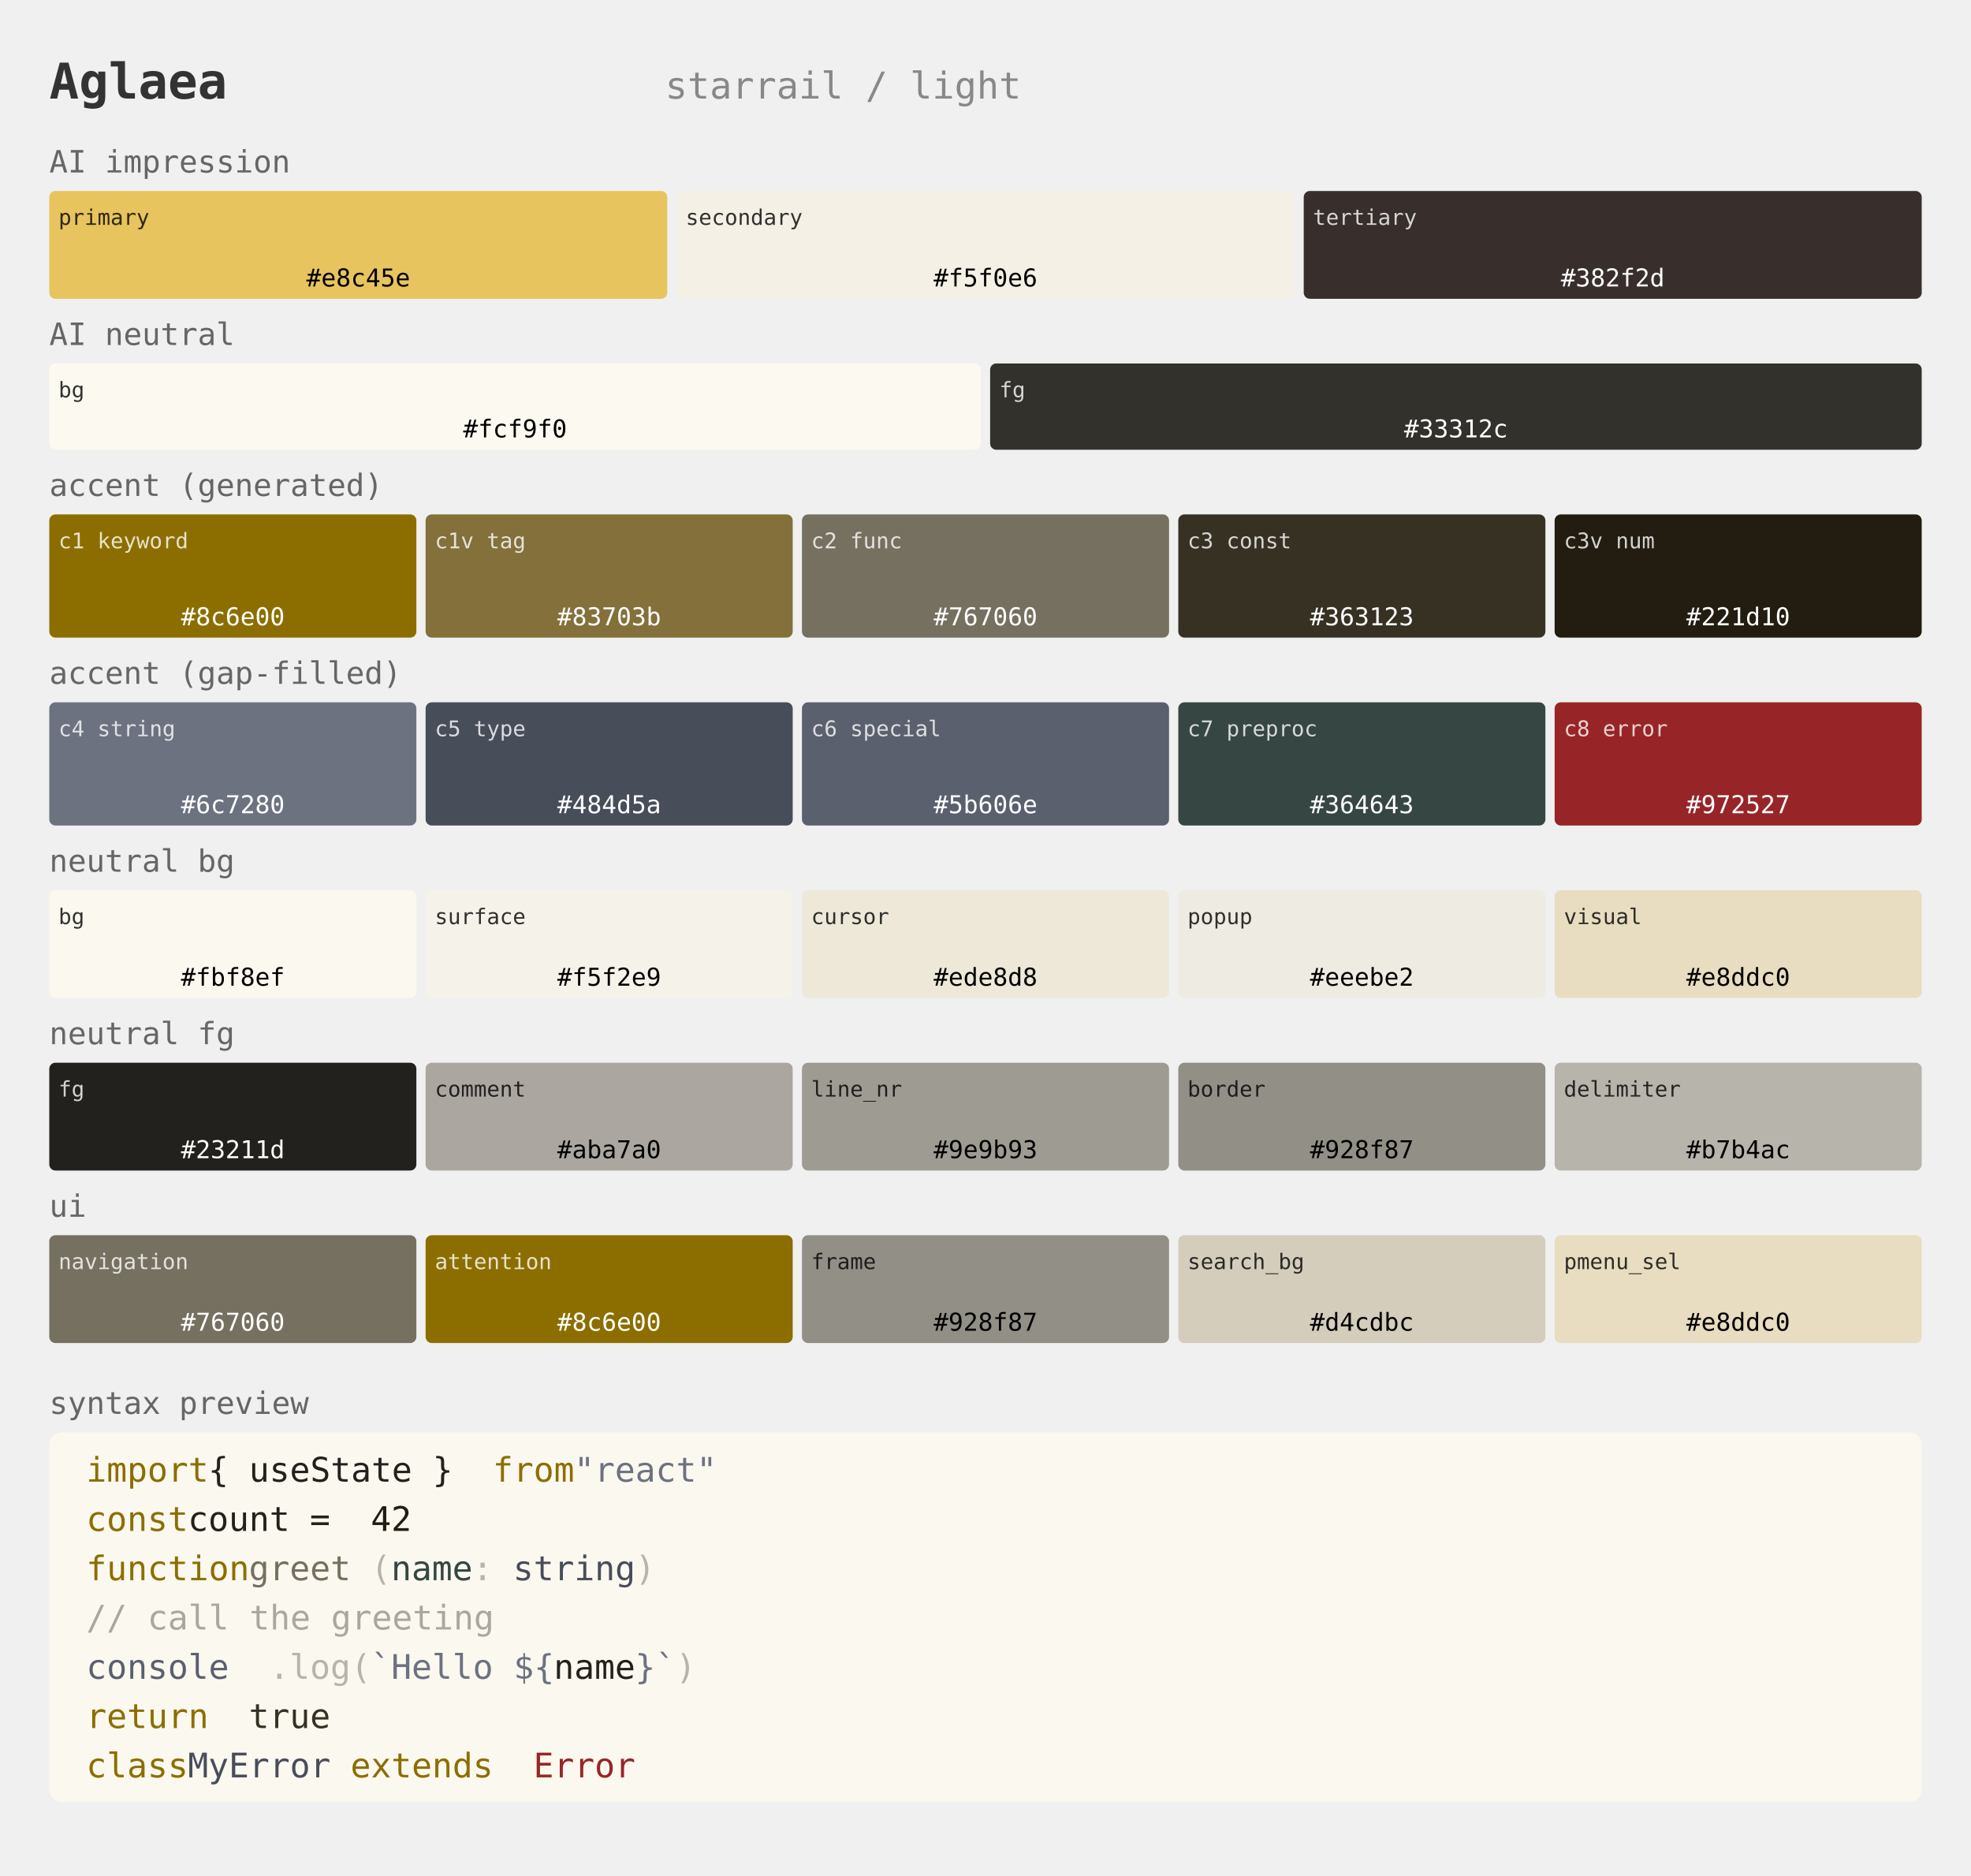
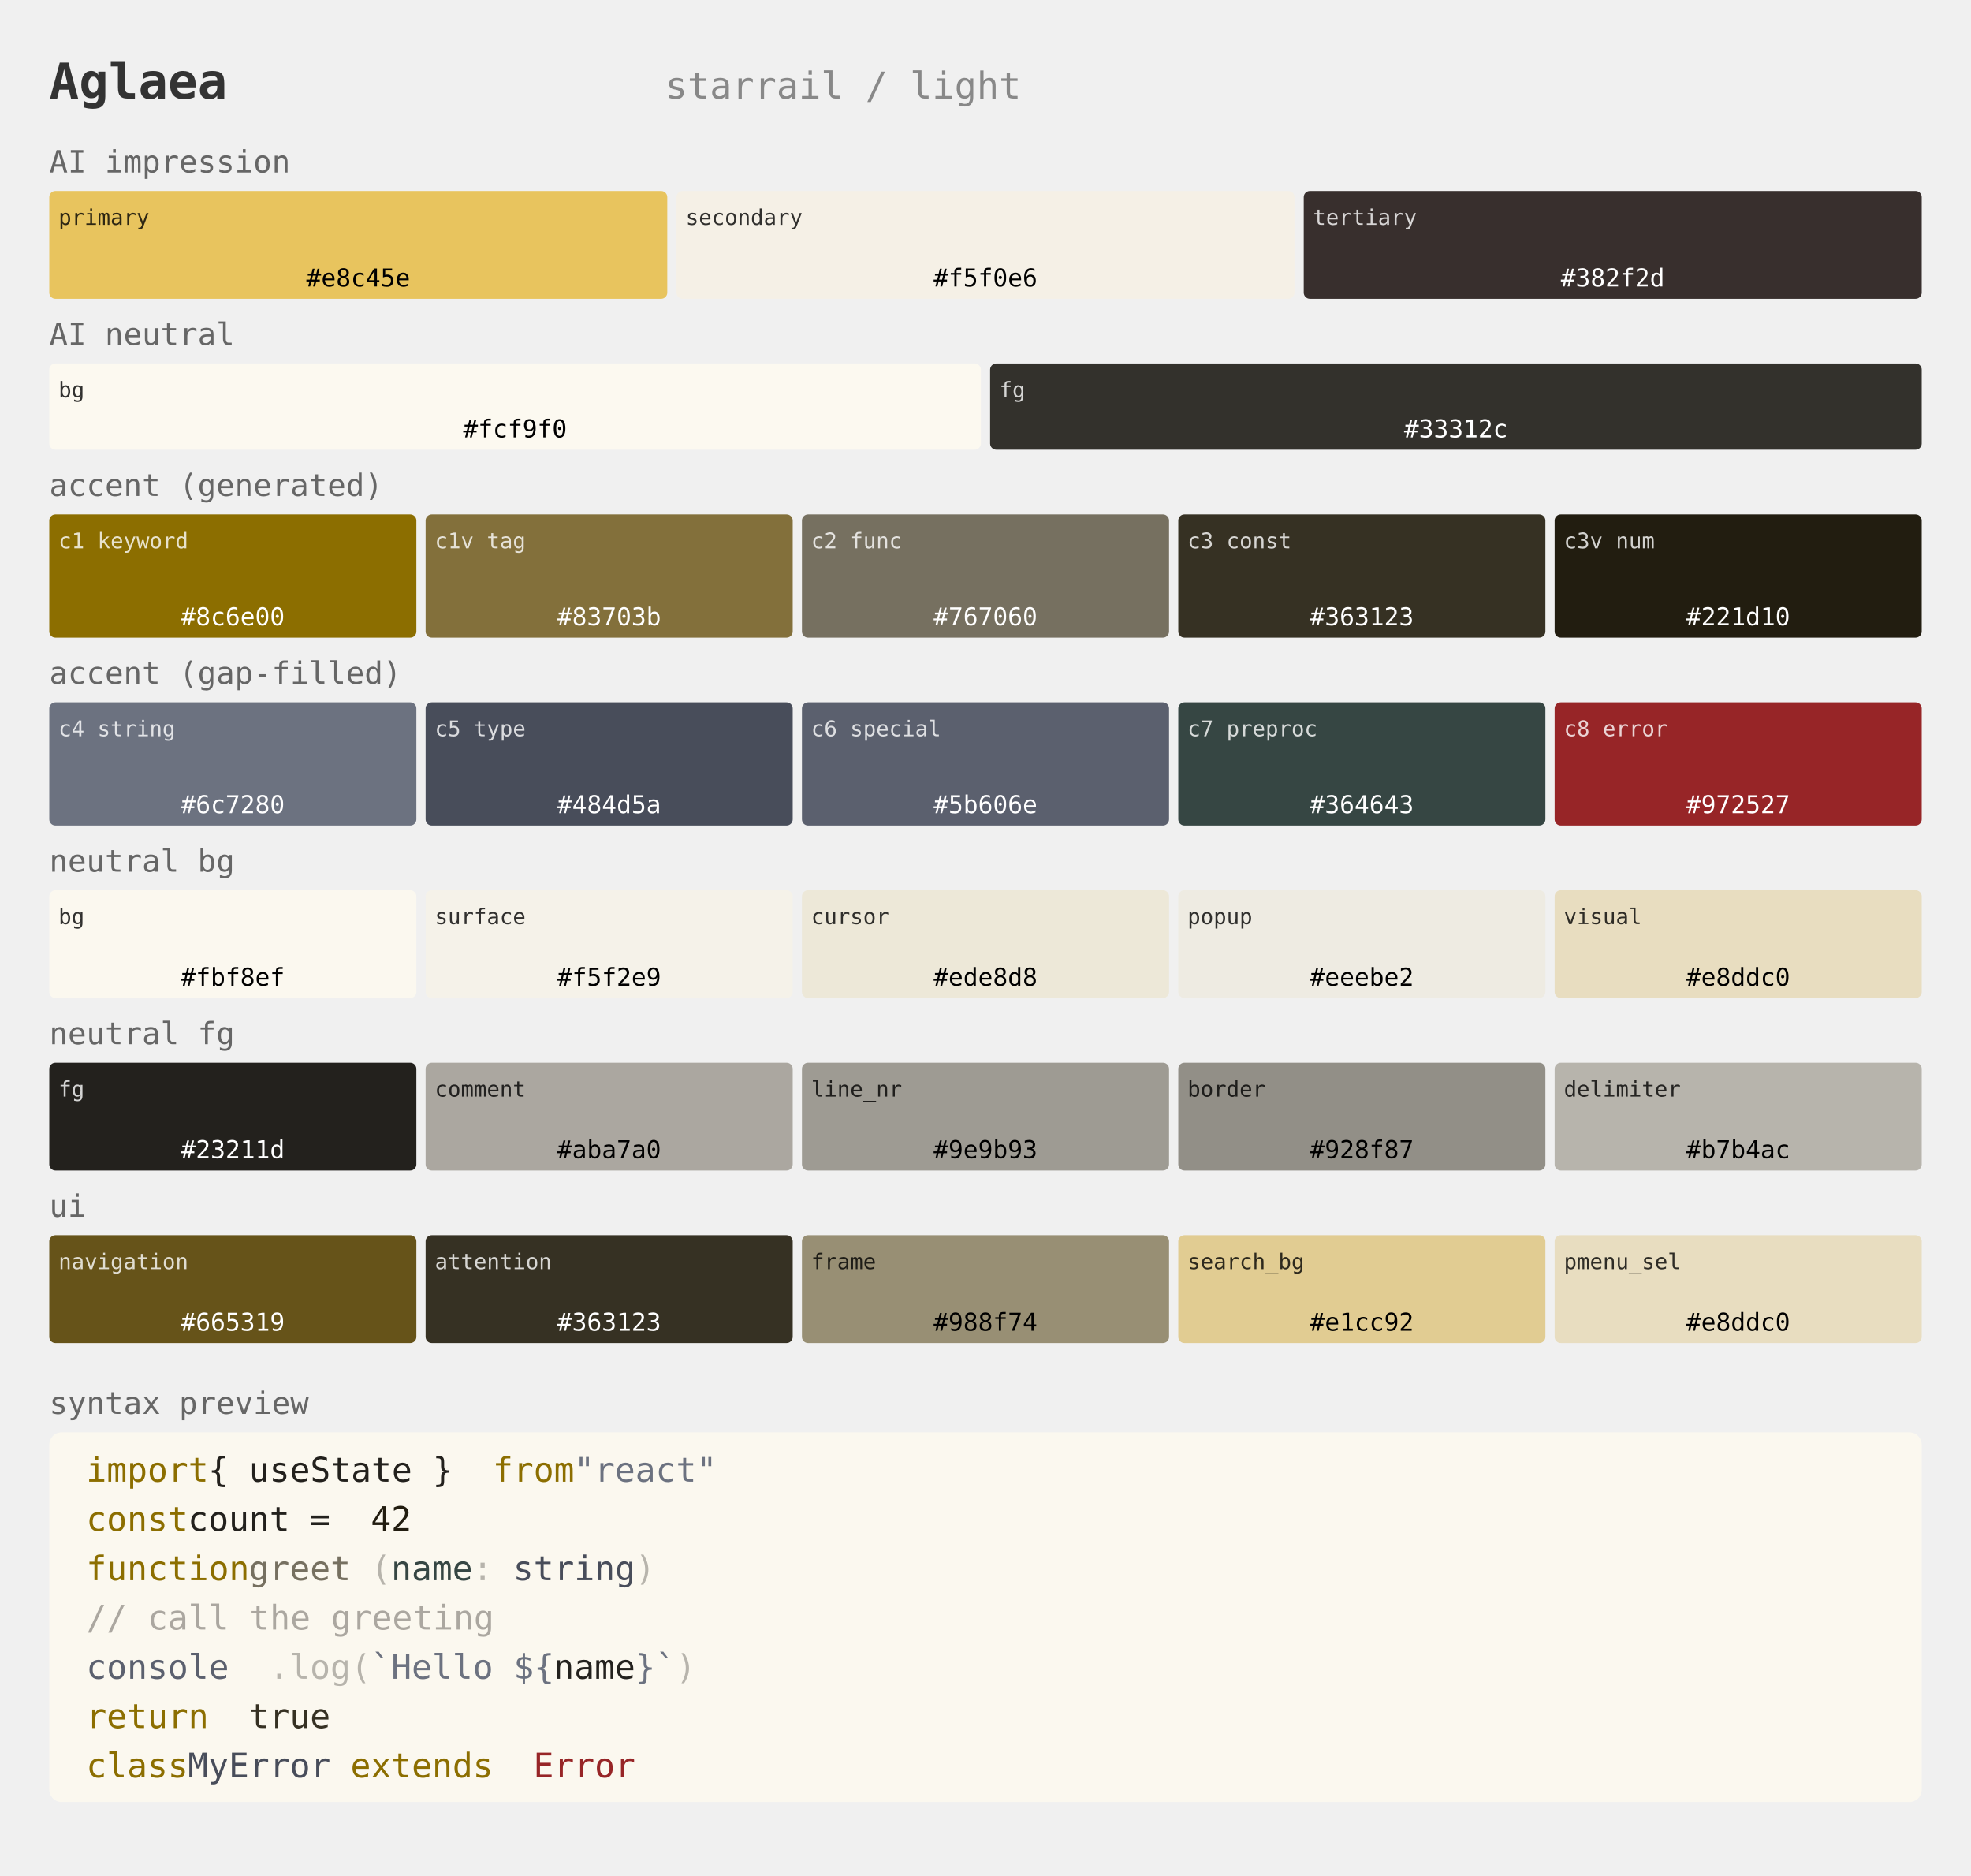
<svg xmlns="http://www.w3.org/2000/svg" width="640" height="609" style="background:#f5f5f5; font-family:ui-monospace,monospace;">
  <text x="16" y="32" fill="#333" font-size="16" font-weight="bold">Aglaea</text>
  <text x="216" y="32" fill="#888" font-size="12">starrail / light</text>
  <text x="16" y="56" fill="#666" font-size="10">AI impression</text>
  <rect x="16" y="62" width="200.667" height="35" fill="#e8c45e" rx="2" />
  <text x="19" y="73" fill="#000000" font-size="7" opacity="0.8">primary</text>
  <text x="116.333" y="93" fill="#000000" font-size="8" text-anchor="middle">#e8c45e</text>
  <rect x="219.667" y="62" width="200.667" height="35" fill="#f5f0e6" rx="2" />
  <text x="222.667" y="73" fill="#000000" font-size="7" opacity="0.8">secondary</text>
  <text x="320" y="93" fill="#000000" font-size="8" text-anchor="middle">#f5f0e6</text>
  <rect x="423.333" y="62" width="200.667" height="35" fill="#382f2d" rx="2" />
  <text x="426.333" y="73" fill="#ffffff" font-size="7" opacity="0.8">tertiary</text>
  <text x="523.667" y="93" fill="#ffffff" font-size="8" text-anchor="middle">#382f2d</text>
  <text x="16" y="112" fill="#666" font-size="10">AI neutral</text>
  <rect x="16" y="118" width="302.5" height="28" fill="#fcf9f0" rx="2" />
  <text x="19" y="129" fill="#000000" font-size="7" opacity="0.8">bg</text>
  <text x="167.25" y="142" fill="#000000" font-size="8" text-anchor="middle">#fcf9f0</text>
  <rect x="321.5" y="118" width="302.5" height="28" fill="#33312c" rx="2" />
  <text x="324.5" y="129" fill="#ffffff" font-size="7" opacity="0.8">fg</text>
  <text x="472.75" y="142" fill="#ffffff" font-size="8" text-anchor="middle">#33312c</text>
  <text x="16" y="161" fill="#666" font-size="10">accent (generated)</text>
  <rect x="16" y="167" width="119.2" height="40" fill="#8c6e00" rx="2" />
  <text x="19" y="178" fill="#ffffff" font-size="7" opacity="0.8">c1 keyword</text>
  <text x="75.6" y="203" fill="#ffffff" font-size="8" text-anchor="middle">#8c6e00</text>
  <rect x="138.2" y="167" width="119.2" height="40" fill="#83703b" rx="2" />
  <text x="141.2" y="178" fill="#ffffff" font-size="7" opacity="0.8">c1v tag</text>
  <text x="197.8" y="203" fill="#ffffff" font-size="8" text-anchor="middle">#83703b</text>
  <rect x="260.4" y="167" width="119.2" height="40" fill="#767060" rx="2" />
  <text x="263.4" y="178" fill="#ffffff" font-size="7" opacity="0.8">c2 func</text>
  <text x="320" y="203" fill="#ffffff" font-size="8" text-anchor="middle">#767060</text>
  <rect x="382.6" y="167" width="119.2" height="40" fill="#363123" rx="2" />
  <text x="385.6" y="178" fill="#ffffff" font-size="7" opacity="0.8">c3 const</text>
  <text x="442.2" y="203" fill="#ffffff" font-size="8" text-anchor="middle">#363123</text>
  <rect x="504.8" y="167" width="119.2" height="40" fill="#221d10" rx="2" />
  <text x="507.8" y="178" fill="#ffffff" font-size="7" opacity="0.8">c3v num</text>
  <text x="564.4" y="203" fill="#ffffff" font-size="8" text-anchor="middle">#221d10</text>
  <text x="16" y="222" fill="#666" font-size="10">accent (gap-filled)</text>
  <rect x="16" y="228" width="119.2" height="40" fill="#6c7280" rx="2" />
  <text x="19" y="239" fill="#ffffff" font-size="7" opacity="0.8">c4 string</text>
  <text x="75.6" y="264" fill="#ffffff" font-size="8" text-anchor="middle">#6c7280</text>
  <rect x="138.2" y="228" width="119.2" height="40" fill="#484d5a" rx="2" />
  <text x="141.2" y="239" fill="#ffffff" font-size="7" opacity="0.8">c5 type</text>
  <text x="197.8" y="264" fill="#ffffff" font-size="8" text-anchor="middle">#484d5a</text>
  <rect x="260.4" y="228" width="119.2" height="40" fill="#5b606e" rx="2" />
  <text x="263.4" y="239" fill="#ffffff" font-size="7" opacity="0.8">c6 special</text>
  <text x="320" y="264" fill="#ffffff" font-size="8" text-anchor="middle">#5b606e</text>
  <rect x="382.6" y="228" width="119.2" height="40" fill="#364643" rx="2" />
  <text x="385.6" y="239" fill="#ffffff" font-size="7" opacity="0.8">c7 preproc</text>
  <text x="442.2" y="264" fill="#ffffff" font-size="8" text-anchor="middle">#364643</text>
  <rect x="504.8" y="228" width="119.2" height="40" fill="#972527" rx="2" />
  <text x="507.8" y="239" fill="#ffffff" font-size="7" opacity="0.8">c8 error</text>
  <text x="564.4" y="264" fill="#ffffff" font-size="8" text-anchor="middle">#972527</text>
  <text x="16" y="283" fill="#666" font-size="10">neutral bg</text>
  <rect x="16" y="289" width="119.2" height="35" fill="#fbf8ef" rx="2" />
  <text x="19" y="300" fill="#000000" font-size="7" opacity="0.8">bg</text>
  <text x="75.6" y="320" fill="#000000" font-size="8" text-anchor="middle">#fbf8ef</text>
  <rect x="138.2" y="289" width="119.2" height="35" fill="#f5f2e9" rx="2" />
  <text x="141.2" y="300" fill="#000000" font-size="7" opacity="0.8">surface</text>
  <text x="197.8" y="320" fill="#000000" font-size="8" text-anchor="middle">#f5f2e9</text>
  <rect x="260.4" y="289" width="119.2" height="35" fill="#ede8d8" rx="2" />
  <text x="263.4" y="300" fill="#000000" font-size="7" opacity="0.8">cursor</text>
  <text x="320" y="320" fill="#000000" font-size="8" text-anchor="middle">#ede8d8</text>
  <rect x="382.6" y="289" width="119.2" height="35" fill="#eeebe2" rx="2" />
  <text x="385.6" y="300" fill="#000000" font-size="7" opacity="0.8">popup</text>
  <text x="442.2" y="320" fill="#000000" font-size="8" text-anchor="middle">#eeebe2</text>
  <rect x="504.8" y="289" width="119.2" height="35" fill="#e8ddc0" rx="2" />
  <text x="507.8" y="300" fill="#000000" font-size="7" opacity="0.8">visual</text>
  <text x="564.4" y="320" fill="#000000" font-size="8" text-anchor="middle">#e8ddc0</text>
  <text x="16" y="339" fill="#666" font-size="10">neutral fg</text>
  <rect x="16" y="345" width="119.2" height="35" fill="#23211d" rx="2" />
  <text x="19" y="356" fill="#ffffff" font-size="7" opacity="0.8">fg</text>
  <text x="75.6" y="376" fill="#ffffff" font-size="8" text-anchor="middle">#23211d</text>
  <rect x="138.2" y="345" width="119.2" height="35" fill="#aba7a0" rx="2" />
  <text x="141.2" y="356" fill="#000000" font-size="7" opacity="0.8">comment</text>
  <text x="197.8" y="376" fill="#000000" font-size="8" text-anchor="middle">#aba7a0</text>
  <rect x="260.4" y="345" width="119.2" height="35" fill="#9e9b93" rx="2" />
  <text x="263.4" y="356" fill="#000000" font-size="7" opacity="0.8">line_nr</text>
  <text x="320" y="376" fill="#000000" font-size="8" text-anchor="middle">#9e9b93</text>
  <rect x="382.6" y="345" width="119.2" height="35" fill="#928f87" rx="2" />
  <text x="385.6" y="356" fill="#000000" font-size="7" opacity="0.8">border</text>
  <text x="442.2" y="376" fill="#000000" font-size="8" text-anchor="middle">#928f87</text>
  <rect x="504.8" y="345" width="119.2" height="35" fill="#b7b4ac" rx="2" />
  <text x="507.8" y="356" fill="#000000" font-size="7" opacity="0.8">delimiter</text>
  <text x="564.4" y="376" fill="#000000" font-size="8" text-anchor="middle">#b7b4ac</text>
  <text x="16" y="395" fill="#666" font-size="10">ui</text>
-   <rect x="16" y="401" width="119.2" height="35" fill="#767060" rx="2" />
+   <rect x="16" y="401" width="119.2" height="35" fill="#665319" rx="2" />
  <text x="19" y="412" fill="#ffffff" font-size="7" opacity="0.8">navigation</text>
-   <text x="75.6" y="432" fill="#ffffff" font-size="8" text-anchor="middle">#767060</text>
-   <rect x="138.2" y="401" width="119.2" height="35" fill="#8c6e00" rx="2" />
+   <text x="75.6" y="432" fill="#ffffff" font-size="8" text-anchor="middle">#665319</text>
+   <rect x="138.2" y="401" width="119.2" height="35" fill="#363123" rx="2" />
  <text x="141.2" y="412" fill="#ffffff" font-size="7" opacity="0.8">attention</text>
-   <text x="197.8" y="432" fill="#ffffff" font-size="8" text-anchor="middle">#8c6e00</text>
-   <rect x="260.4" y="401" width="119.2" height="35" fill="#928f87" rx="2" />
+   <text x="197.8" y="432" fill="#ffffff" font-size="8" text-anchor="middle">#363123</text>
+   <rect x="260.4" y="401" width="119.2" height="35" fill="#988f74" rx="2" />
  <text x="263.4" y="412" fill="#000000" font-size="7" opacity="0.8">frame</text>
-   <text x="320" y="432" fill="#000000" font-size="8" text-anchor="middle">#928f87</text>
-   <rect x="382.6" y="401" width="119.2" height="35" fill="#d4cdbc" rx="2" />
+   <text x="320" y="432" fill="#000000" font-size="8" text-anchor="middle">#988f74</text>
+   <rect x="382.6" y="401" width="119.2" height="35" fill="#e1cc92" rx="2" />
  <text x="385.6" y="412" fill="#000000" font-size="7" opacity="0.8">search_bg</text>
-   <text x="442.2" y="432" fill="#000000" font-size="8" text-anchor="middle">#d4cdbc</text>
+   <text x="442.2" y="432" fill="#000000" font-size="8" text-anchor="middle">#e1cc92</text>
  <rect x="504.8" y="401" width="119.2" height="35" fill="#e8ddc0" rx="2" />
  <text x="507.8" y="412" fill="#000000" font-size="7" opacity="0.8">pmenu_sel</text>
  <text x="564.4" y="432" fill="#000000" font-size="8" text-anchor="middle">#e8ddc0</text>
  <text x="16" y="459" fill="#666" font-size="10">syntax preview</text>
  <rect x="16" y="465" width="608" height="120" fill="#fbf8ef" rx="4" />
  <text x="28" y="481" fill="#8c6e00" font-size="11" font-family="monospace">import</text>
  <text x="67.6" y="481" fill="#23211d" font-size="11" font-family="monospace"> { useState } </text>
  <text x="160" y="481" fill="#8c6e00" font-size="11" font-family="monospace">from</text>
  <text x="186.4" y="481" fill="#6c7280" font-size="11" font-family="monospace"> "react"</text>
  <text x="28" y="497" fill="#8c6e00" font-size="11" font-family="monospace">const</text>
  <text x="61" y="497" fill="#23211d" font-size="11" font-family="monospace"> count</text>
  <text x="100.6" y="497" fill="#23211d" font-size="11" font-family="monospace"> = </text>
  <text x="120.4" y="497" fill="#221d10" font-size="11" font-family="monospace">42</text>
  <text x="28" y="513" fill="#8c6e00" font-size="11" font-family="monospace">function</text>
  <text x="80.8" y="513" fill="#767060" font-size="11" font-family="monospace"> greet</text>
  <text x="120.4" y="513" fill="#b7b4ac" font-size="11" font-family="monospace">(</text>
  <text x="127" y="513" fill="#364643" font-size="11" font-family="monospace">name</text>
  <text x="153.4" y="513" fill="#b7b4ac" font-size="11" font-family="monospace">: </text>
  <text x="166.6" y="513" fill="#484d5a" font-size="11" font-family="monospace">string</text>
  <text x="206.2" y="513" fill="#b7b4ac" font-size="11" font-family="monospace">)</text>
  <text x="28" y="529" fill="#aba7a0" font-size="11" font-family="monospace">  // call the greeting</text>
  <text x="28" y="545" fill="#5b606e" font-size="11" font-family="monospace">  console</text>
  <text x="87.4" y="545" fill="#b7b4ac" font-size="11" font-family="monospace">.log(</text>
  <text x="120.4" y="545" fill="#6c7280" font-size="11" font-family="monospace">`Hello ${</text>
  <text x="179.8" y="545" fill="#23211d" font-size="11" font-family="monospace">name</text>
  <text x="206.2" y="545" fill="#6c7280" font-size="11" font-family="monospace">}`</text>
  <text x="219.4" y="545" fill="#b7b4ac" font-size="11" font-family="monospace">)</text>
  <text x="28" y="561" fill="#8c6e00" font-size="11" font-family="monospace">  return</text>
  <text x="80.8" y="561" fill="#363123" font-size="11" font-family="monospace"> true</text>
  <text x="28" y="577" fill="#8c6e00" font-size="11" font-family="monospace">class</text>
  <text x="61" y="577" fill="#484d5a" font-size="11" font-family="monospace"> MyError</text>
  <text x="113.8" y="577" fill="#8c6e00" font-size="11" font-family="monospace"> extends </text>
  <text x="173.2" y="577" fill="#972527" font-size="11" font-family="monospace">Error</text>
</svg>
